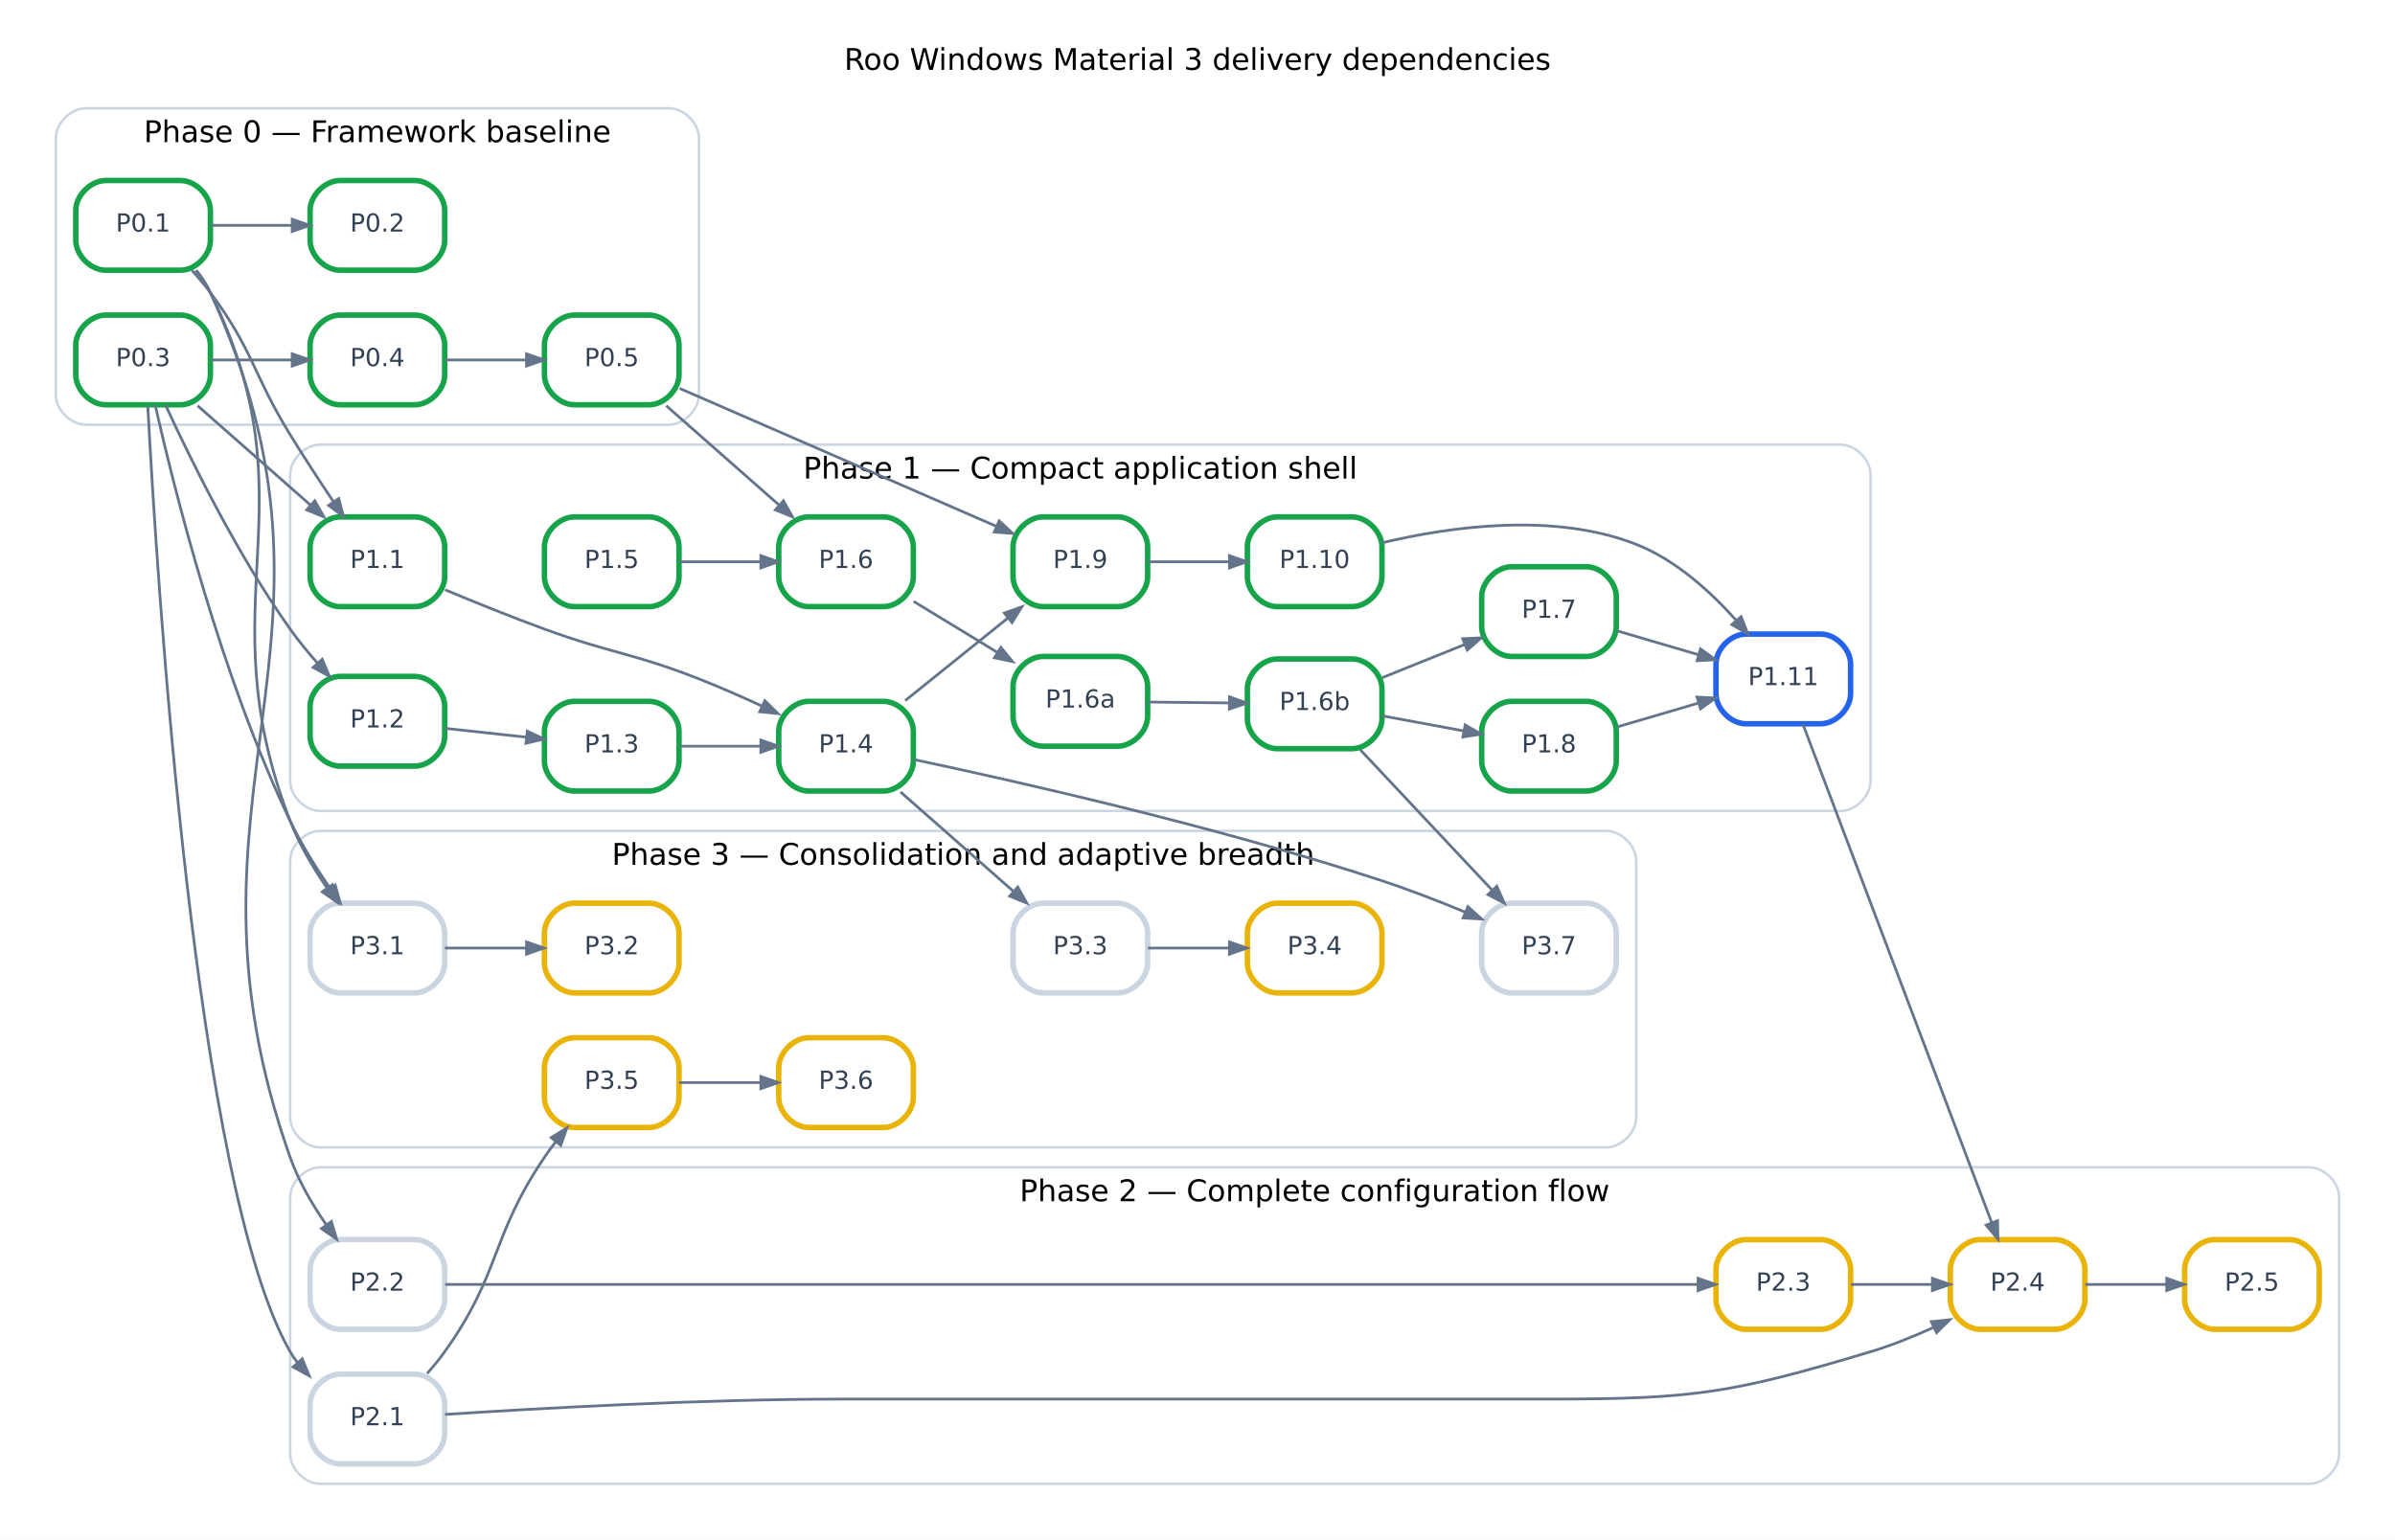
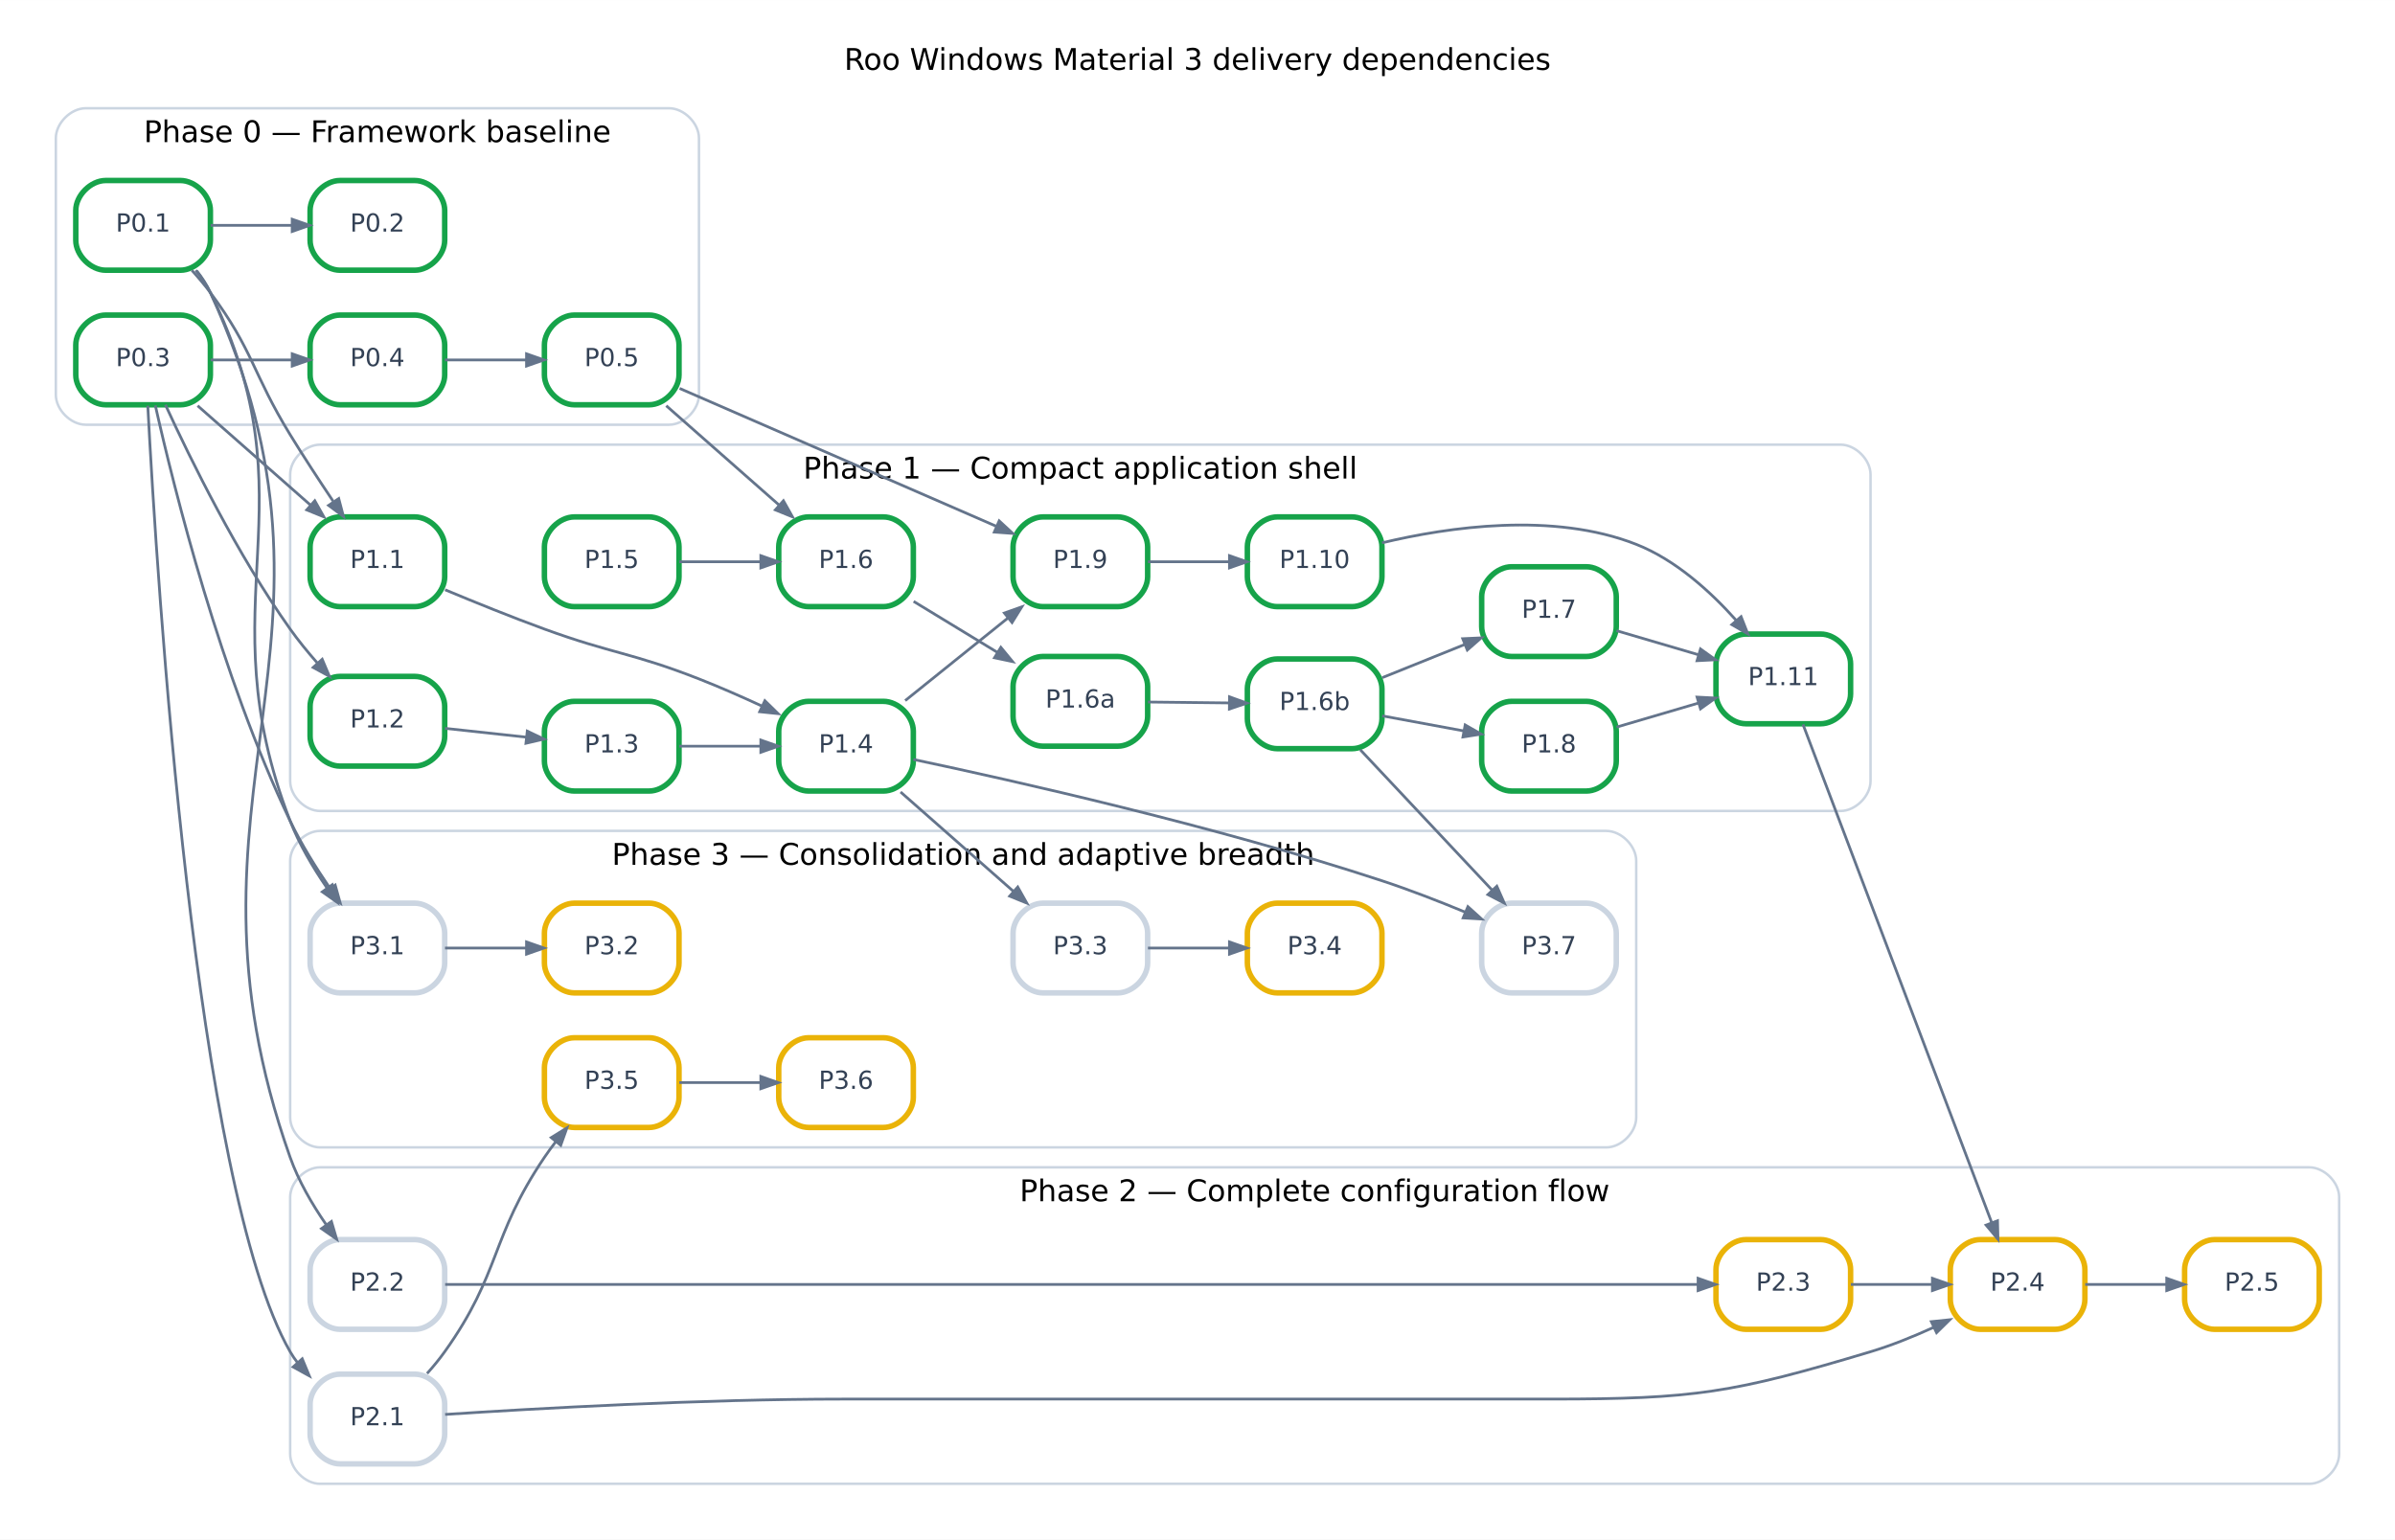
<svg xmlns="http://www.w3.org/2000/svg" xmlns:xlink="http://www.w3.org/1999/xlink" width="961pt" height="618pt" viewBox="0.00 0.00 960.80 617.80">
  <g id="graph0" class="graph" transform="scale(1 1) rotate(0) translate(14.4 603.4)">
    <polygon fill="#ffffff" stroke="transparent" points="-14.4,14.4 -14.4,-603.4 946.4,-603.4 946.4,14.4 -14.4,14.4" />
    <text text-anchor="middle" x="466" y="-575.4" font-family="DejaVu Sans" font-size="12.00">Roo Windows Material 3 delivery dependencies</text>
    <g id="clust1" class="cluster">
      <path fill="#ffffff" stroke="#cbd5e1" d="M20,-433C20,-433 254,-433 254,-433 260,-433 266,-439 266,-445 266,-445 266,-548 266,-548 266,-554 260,-560 254,-560 254,-560 20,-560 20,-560 14,-560 8,-554 8,-548 8,-548 8,-445 8,-445 8,-439 14,-433 20,-433" />
      <text text-anchor="middle" x="137" y="-546.4" font-family="DejaVu Sans" font-size="12.00">Phase 0 — Framework baseline</text>
    </g>
    <g id="clust2" class="cluster">
      <path fill="#ffffff" stroke="#cbd5e1" d="M114,-278C114,-278 724,-278 724,-278 730,-278 736,-284 736,-290 736,-290 736,-413 736,-413 736,-419 730,-425 724,-425 724,-425 114,-425 114,-425 108,-425 102,-419 102,-413 102,-413 102,-290 102,-290 102,-284 108,-278 114,-278" />
      <text text-anchor="middle" x="419" y="-411.4" font-family="DejaVu Sans" font-size="12.00">Phase 1 — Compact application shell</text>
    </g>
    <g id="clust3" class="cluster">
      <path fill="#ffffff" stroke="#cbd5e1" d="M114,-8C114,-8 912,-8 912,-8 918,-8 924,-14 924,-20 924,-20 924,-123 924,-123 924,-129 918,-135 912,-135 912,-135 114,-135 114,-135 108,-135 102,-129 102,-123 102,-123 102,-20 102,-20 102,-14 108,-8 114,-8" />
      <text text-anchor="middle" x="513" y="-121.4" font-family="DejaVu Sans" font-size="12.00">Phase 2 — Complete configuration flow</text>
    </g>
    <g id="clust4" class="cluster">
      <path fill="#ffffff" stroke="#cbd5e1" d="M114,-143C114,-143 630,-143 630,-143 636,-143 642,-149 642,-155 642,-155 642,-258 642,-258 642,-264 636,-270 630,-270 630,-270 114,-270 114,-270 108,-270 102,-264 102,-258 102,-258 102,-155 102,-155 102,-149 108,-143 114,-143" />
      <text text-anchor="middle" x="372" y="-256.4" font-family="DejaVu Sans" font-size="12.00">Phase 3 — Consolidation and adaptive breadth</text>
    </g>
    <g id="node1" class="node">
      <g id="a_node1">
        <a xlink:href="material3_roadmap.md#p0-1" xlink:title="Theme ownership split" target="_top">
          <path fill="#ffffff" stroke="#16a34a" stroke-width="2.2" d="M58,-531C58,-531 28,-531 28,-531 22,-531 16,-525 16,-519 16,-519 16,-507 16,-507 16,-501 22,-495 28,-495 28,-495 58,-495 58,-495 64,-495 70,-501 70,-507 70,-507 70,-519 70,-519 70,-525 64,-531 58,-531" />
          <text text-anchor="middle" x="43" y="-510.5" font-family="DejaVu Sans" font-size="10.00" fill="#334155">P0.1</text>
        </a>
      </g>
    </g>
    <g id="node2" class="node">
      <g id="a_node2">
        <a xlink:href="material3_roadmap.md#p0-2" xlink:title="Supported-target baseline for the theme split" target="_top">
          <path fill="#ffffff" stroke="#16a34a" stroke-width="2.2" d="M152,-531C152,-531 122,-531 122,-531 116,-531 110,-525 110,-519 110,-519 110,-507 110,-507 110,-501 116,-495 122,-495 122,-495 152,-495 152,-495 158,-495 164,-501 164,-507 164,-507 164,-519 164,-519 164,-525 158,-531 152,-531" />
          <text text-anchor="middle" x="137" y="-510.5" font-family="DejaVu Sans" font-size="10.00" fill="#334155">P0.2</text>
        </a>
      </g>
    </g>
    <g id="edge1" class="edge">
      <path fill="none" stroke="#64748b" stroke-width="1.1" d="M70.12,-513C80.22,-513 91.9,-513 102.6,-513" />
      <polygon fill="#64748b" stroke="#64748b" stroke-width="1.1" points="102.82,-515.45 109.82,-513 102.82,-510.55 102.82,-515.45" />
    </g>
    <g id="node6" class="node">
      <g id="a_node6">
        <a xlink:href="material3_roadmap.md#p1-1" xlink:title="Finish app-bar component verification" target="_top">
          <path fill="#ffffff" stroke="#16a34a" stroke-width="2.2" d="M152,-396C152,-396 122,-396 122,-396 116,-396 110,-390 110,-384 110,-384 110,-372 110,-372 110,-366 116,-360 122,-360 122,-360 152,-360 152,-360 158,-360 164,-366 164,-372 164,-372 164,-384 164,-384 164,-390 158,-396 152,-396" />
          <text text-anchor="middle" x="137" y="-375.5" font-family="DejaVu Sans" font-size="10.00" fill="#334155">P1.1</text>
        </a>
      </g>
    </g>
    <g id="edge2" class="edge">
      <path fill="none" stroke="#64748b" stroke-width="1.1" d="M62.56,-494.97C65.18,-492.07 67.75,-489.03 70,-486 87.33,-462.68 86.82,-453.77 102,-429 107.41,-420.18 113.61,-410.7 119.22,-402.34" />
      <polygon fill="#64748b" stroke="#64748b" stroke-width="1.1" points="121.49,-403.36 123.38,-396.19 117.43,-400.62 121.49,-403.36" />
    </g>
    <g id="node20" class="node">
      <g id="a_node20">
        <a xlink:href="material3_roadmap.md#p2-2" xlink:title="Design progress indicators" target="_top">
          <path fill="#ffffff" stroke="#cbd5e1" stroke-width="2.2" d="M152,-106C152,-106 122,-106 122,-106 116,-106 110,-100 110,-94 110,-94 110,-82 110,-82 110,-76 116,-70 122,-70 122,-70 152,-70 152,-70 158,-70 164,-76 164,-82 164,-82 164,-94 164,-94 164,-100 158,-106 152,-106" />
          <text text-anchor="middle" x="137" y="-85.5" font-family="DejaVu Sans" font-size="10.00" fill="#334155">P2.2</text>
        </a>
      </g>
    </g>
    <g id="edge3" class="edge">
      <path fill="none" stroke="#64748b" stroke-width="1.1" d="M64.53,-494.75C66.68,-492.02 68.59,-489.08 70,-486 134.46,-345.17 50.35,-285.01 102,-139 105.34,-129.57 110.81,-120.18 116.4,-112.08" />
      <polygon fill="#64748b" stroke="#64748b" stroke-width="1.1" points="118.56,-113.27 120.66,-106.16 114.58,-110.41 118.56,-113.27" />
    </g>
    <g id="node24" class="node">
      <g id="a_node24">
        <a xlink:href="material3_roadmap.md#p3-1" xlink:title="Specify the existing card, checkbox, radio-button, and switch families" target="_top">
          <path fill="#ffffff" stroke="#cbd5e1" stroke-width="2.2" d="M152,-241C152,-241 122,-241 122,-241 116,-241 110,-235 110,-229 110,-229 110,-217 110,-217 110,-211 116,-205 122,-205 122,-205 152,-205 152,-205 158,-205 164,-211 164,-217 164,-217 164,-229 164,-229 164,-235 158,-241 152,-241" />
          <text text-anchor="middle" x="137" y="-220.5" font-family="DejaVu Sans" font-size="10.00" fill="#334155">P3.1</text>
        </a>
      </g>
    </g>
    <g id="edge4" class="edge">
      <path fill="none" stroke="#64748b" stroke-width="1.1" d="M64.11,-494.98C66.39,-492.18 68.45,-489.15 70,-486 112.15,-400.54 67.64,-362.88 102,-274 105.61,-264.67 111.15,-255.31 116.72,-247.2" />
      <polygon fill="#64748b" stroke="#64748b" stroke-width="1.1" points="118.89,-248.39 120.96,-241.27 114.9,-245.55 118.89,-248.39" />
    </g>
    <g id="node3" class="node">
      <g id="a_node3">
        <a xlink:href="material3_roadmap.md#p0-3" xlink:title="Keyboard/focus framework" target="_top">
          <path fill="#ffffff" stroke="#16a34a" stroke-width="2.2" d="M58,-477C58,-477 28,-477 28,-477 22,-477 16,-471 16,-465 16,-465 16,-453 16,-453 16,-447 22,-441 28,-441 28,-441 58,-441 58,-441 64,-441 70,-447 70,-453 70,-453 70,-465 70,-465 70,-471 64,-477 58,-477" />
          <text text-anchor="middle" x="43" y="-456.5" font-family="DejaVu Sans" font-size="10.00" fill="#334155">P0.3</text>
        </a>
      </g>
    </g>
    <g id="node4" class="node">
      <g id="a_node4">
        <a xlink:href="material3_roadmap.md#p0-4" xlink:title="Semantic Back/Escape routing" target="_top">
          <path fill="#ffffff" stroke="#16a34a" stroke-width="2.2" d="M152,-477C152,-477 122,-477 122,-477 116,-477 110,-471 110,-465 110,-465 110,-453 110,-453 110,-447 116,-441 122,-441 122,-441 152,-441 152,-441 158,-441 164,-447 164,-453 164,-453 164,-465 164,-465 164,-471 158,-477 152,-477" />
          <text text-anchor="middle" x="137" y="-456.5" font-family="DejaVu Sans" font-size="10.00" fill="#334155">P0.4</text>
        </a>
      </g>
    </g>
    <g id="edge5" class="edge">
      <path fill="none" stroke="#64748b" stroke-width="1.1" d="M70.12,-459C80.22,-459 91.9,-459 102.6,-459" />
      <polygon fill="#64748b" stroke="#64748b" stroke-width="1.1" points="102.82,-461.45 109.82,-459 102.82,-456.55 102.82,-461.45" />
    </g>
    <g id="edge6" class="edge">
      <path fill="none" stroke="#64748b" stroke-width="1.1" d="M64.88,-440.62C78.26,-428.83 95.74,-413.44 110.02,-400.87" />
      <polygon fill="#64748b" stroke="#64748b" stroke-width="1.1" points="111.89,-402.49 115.52,-396.03 108.65,-398.82 111.89,-402.49" />
    </g>
    <g id="node7" class="node">
      <g id="a_node7">
        <a xlink:href="material3_roadmap.md#p1-2" xlink:title="Amend the navigation-bar design for keyboard operation" target="_top">
          <path fill="#ffffff" stroke="#16a34a" stroke-width="2.2" d="M152,-332C152,-332 122,-332 122,-332 116,-332 110,-326 110,-320 110,-320 110,-308 110,-308 110,-302 116,-296 122,-296 122,-296 152,-296 152,-296 158,-296 164,-302 164,-308 164,-308 164,-320 164,-320 164,-326 158,-332 152,-332" />
          <text text-anchor="middle" x="137" y="-311.5" font-family="DejaVu Sans" font-size="10.00" fill="#334155">P1.2</text>
        </a>
      </g>
    </g>
    <g id="edge7" class="edge">
      <path fill="none" stroke="#64748b" stroke-width="1.1" d="M51.96,-441C62.12,-418.89 80.91,-380.66 102,-351 105.27,-346.4 109.06,-341.76 112.89,-337.4" />
      <polygon fill="#64748b" stroke="#64748b" stroke-width="1.1" points="114.86,-338.88 117.74,-332.05 111.23,-335.59 114.86,-338.88" />
    </g>
    <g id="node19" class="node">
      <g id="a_node19">
        <a xlink:href="material3_roadmap.md#p2-1" xlink:title="Implement single-line Material 3 text fields" target="_top">
          <path fill="#ffffff" stroke="#cbd5e1" stroke-width="2.2" d="M152,-52C152,-52 122,-52 122,-52 116,-52 110,-46 110,-40 110,-40 110,-28 110,-28 110,-22 116,-16 122,-16 122,-16 152,-16 152,-16 158,-16 164,-22 164,-28 164,-28 164,-40 164,-40 164,-46 158,-52 152,-52" />
          <text text-anchor="middle" x="137" y="-31.5" font-family="DejaVu Sans" font-size="10.00" fill="#334155">P2.1</text>
        </a>
      </g>
    </g>
    <g id="edge8" class="edge">
      <path fill="none" stroke="#64748b" stroke-width="1.1" d="M44.89,-440.61C48.53,-371.42 63.86,-127.27 102,-61 102.89,-59.46 103.9,-57.97 105.01,-56.54" />
      <polygon fill="#64748b" stroke="#64748b" stroke-width="1.1" points="106.85,-58.16 109.69,-51.31 103.2,-54.89 106.85,-58.16" />
    </g>
    <g id="edge9" class="edge">
      <path fill="none" stroke="#64748b" stroke-width="1.1" d="M47.9,-440.76C55.54,-406.83 74.2,-332.16 102,-274 106.39,-264.82 112.24,-255.38 117.85,-247.16" />
      <polygon fill="#64748b" stroke="#64748b" stroke-width="1.1" points="120.07,-248.27 122.07,-241.13 116.05,-245.46 120.07,-248.27" />
    </g>
    <g id="node5" class="node">
      <g id="a_node5">
        <a xlink:href="material3_roadmap.md#p0-5" xlink:title="Interactive-transient slot and dialog lifetime migration" target="_top">
          <path fill="#ffffff" stroke="#16a34a" stroke-width="2.2" d="M246,-477C246,-477 216,-477 216,-477 210,-477 204,-471 204,-465 204,-465 204,-453 204,-453 204,-447 210,-441 216,-441 216,-441 246,-441 246,-441 252,-441 258,-447 258,-453 258,-453 258,-465 258,-465 258,-471 252,-477 246,-477" />
          <text text-anchor="middle" x="231" y="-456.5" font-family="DejaVu Sans" font-size="10.00" fill="#334155">P0.5</text>
        </a>
      </g>
    </g>
    <g id="edge10" class="edge">
      <path fill="none" stroke="#64748b" stroke-width="1.1" d="M164.12,-459C174.22,-459 185.9,-459 196.6,-459" />
      <polygon fill="#64748b" stroke="#64748b" stroke-width="1.1" points="196.82,-461.45 203.82,-459 196.82,-456.55 196.82,-461.45" />
    </g>
    <g id="node11" class="node">
      <g id="a_node11">
        <a xlink:href="material3_roadmap.md#p1-6" xlink:title="Reconcile menu ownership and input design" target="_top">
          <path fill="#ffffff" stroke="#16a34a" stroke-width="2.2" d="M340,-396C340,-396 310,-396 310,-396 304,-396 298,-390 298,-384 298,-384 298,-372 298,-372 298,-366 304,-360 310,-360 310,-360 340,-360 340,-360 346,-360 352,-366 352,-372 352,-372 352,-384 352,-384 352,-390 346,-396 340,-396" />
          <text text-anchor="middle" x="325" y="-375.5" font-family="DejaVu Sans" font-size="10.00" fill="#334155">P1.6</text>
        </a>
      </g>
    </g>
    <g id="edge11" class="edge">
      <path fill="none" stroke="#64748b" stroke-width="1.1" d="M252.88,-440.62C266.26,-428.83 283.74,-413.44 298.02,-400.87" />
      <polygon fill="#64748b" stroke="#64748b" stroke-width="1.1" points="299.89,-402.49 303.52,-396.03 296.65,-398.82 299.89,-402.49" />
    </g>
    <g id="node16" class="node">
      <g id="a_node16">
        <a xlink:href="material3_roadmap.md#p1-9" xlink:title="Reconcile snackbar queue ownership design" target="_top">
          <path fill="#ffffff" stroke="#16a34a" stroke-width="2.2" d="M434,-396C434,-396 404,-396 404,-396 398,-396 392,-390 392,-384 392,-384 392,-372 392,-372 392,-366 398,-360 404,-360 404,-360 434,-360 434,-360 440,-360 446,-366 446,-372 446,-372 446,-384 446,-384 446,-390 440,-396 434,-396" />
          <text text-anchor="middle" x="419" y="-375.5" font-family="DejaVu Sans" font-size="10.00" fill="#334155">P1.9</text>
        </a>
      </g>
    </g>
    <g id="edge12" class="edge">
      <path fill="none" stroke="#64748b" stroke-width="1.1" d="M258.25,-447.57C291.63,-433.03 349.23,-407.95 385.39,-392.2" />
      <polygon fill="#64748b" stroke="#64748b" stroke-width="1.1" points="386.44,-394.42 391.88,-389.38 384.48,-389.92 386.44,-394.42" />
    </g>
    <g id="node9" class="node">
      <g id="a_node9">
        <a xlink:href="material3_roadmap.md#p1-4" xlink:title="Implement adaptive LayoutScaffold family" target="_top">
          <path fill="#ffffff" stroke="#16a34a" stroke-width="2.2" d="M340,-322C340,-322 310,-322 310,-322 304,-322 298,-316 298,-310 298,-310 298,-298 298,-298 298,-292 304,-286 310,-286 310,-286 340,-286 340,-286 346,-286 352,-292 352,-298 352,-298 352,-310 352,-310 352,-316 346,-322 340,-322" />
          <text text-anchor="middle" x="325" y="-301.5" font-family="DejaVu Sans" font-size="10.00" fill="#334155">P1.4</text>
        </a>
      </g>
    </g>
    <g id="edge13" class="edge">
      <path fill="none" stroke="#64748b" stroke-width="1.1" d="M164.16,-366.76C176.21,-361.73 190.74,-355.84 204,-351 231.2,-341.07 239.05,-341.57 266,-331 274.24,-327.77 282.97,-323.93 291.09,-320.18" />
      <polygon fill="#64748b" stroke="#64748b" stroke-width="1.1" points="292.44,-322.25 297.74,-317.06 290.36,-317.82 292.44,-322.25" />
    </g>
    <g id="node8" class="node">
      <g id="a_node8">
        <a xlink:href="material3_roadmap.md#p1-3" xlink:title="Implement compact navigation bar" target="_top">
          <path fill="#ffffff" stroke="#16a34a" stroke-width="2.2" d="M246,-322C246,-322 216,-322 216,-322 210,-322 204,-316 204,-310 204,-310 204,-298 204,-298 204,-292 210,-286 216,-286 216,-286 246,-286 246,-286 252,-286 258,-292 258,-298 258,-298 258,-310 258,-310 258,-316 252,-322 246,-322" />
          <text text-anchor="middle" x="231" y="-301.5" font-family="DejaVu Sans" font-size="10.00" fill="#334155">P1.3</text>
        </a>
      </g>
    </g>
    <g id="edge14" class="edge">
      <path fill="none" stroke="#64748b" stroke-width="1.1" d="M164.12,-311.16C174.22,-310.06 185.9,-308.79 196.6,-307.63" />
      <polygon fill="#64748b" stroke="#64748b" stroke-width="1.1" points="197.12,-310.04 203.82,-306.85 196.59,-305.17 197.12,-310.04" />
    </g>
    <g id="edge15" class="edge">
      <path fill="none" stroke="#64748b" stroke-width="1.1" d="M258.12,-304C268.22,-304 279.9,-304 290.6,-304" />
      <polygon fill="#64748b" stroke="#64748b" stroke-width="1.1" points="290.82,-306.45 297.82,-304 290.82,-301.55 290.82,-306.45" />
    </g>
    <g id="edge16" class="edge">
      <path fill="none" stroke="#64748b" stroke-width="1.1" d="M348.74,-322.29C361.22,-332.33 376.8,-344.86 390.01,-355.49" />
      <polygon fill="#64748b" stroke="#64748b" stroke-width="1.1" points="388.53,-357.44 395.52,-359.92 391.6,-353.62 388.53,-357.44" />
    </g>
    <g id="node26" class="node">
      <g id="a_node26">
        <a xlink:href="material3_roadmap.md#p3-3" xlink:title="Design adaptive navigation orchestration" target="_top">
          <path fill="#ffffff" stroke="#cbd5e1" stroke-width="2.2" d="M434,-241C434,-241 404,-241 404,-241 398,-241 392,-235 392,-229 392,-229 392,-217 392,-217 392,-211 398,-205 404,-205 404,-205 434,-205 434,-205 440,-205 446,-211 446,-217 446,-217 446,-229 446,-229 446,-235 440,-241 434,-241" />
          <text text-anchor="middle" x="419" y="-220.5" font-family="DejaVu Sans" font-size="10.00" fill="#334155">P3.3</text>
        </a>
      </g>
    </g>
    <g id="edge17" class="edge">
      <path fill="none" stroke="#64748b" stroke-width="1.1" d="M346.88,-285.62C360.26,-273.83 377.74,-258.44 392.02,-245.87" />
      <polygon fill="#64748b" stroke="#64748b" stroke-width="1.1" points="393.89,-247.49 397.52,-241.03 390.65,-243.82 393.89,-247.49" />
    </g>
    <g id="node30" class="node">
      <g id="a_node30">
        <a xlink:href="material3_roadmap.md#p3-7" xlink:title="Reconcile and implement modal sheets on the shared host" target="_top">
          <path fill="#ffffff" stroke="#cbd5e1" stroke-width="2.2" d="M622,-241C622,-241 592,-241 592,-241 586,-241 580,-235 580,-229 580,-229 580,-217 580,-217 580,-211 586,-205 592,-205 592,-205 622,-205 622,-205 628,-205 634,-211 634,-217 634,-217 634,-229 634,-229 634,-235 628,-241 622,-241" />
          <text text-anchor="middle" x="607" y="-220.5" font-family="DejaVu Sans" font-size="10.00" fill="#334155">P3.7</text>
        </a>
      </g>
    </g>
    <g id="edge18" class="edge">
      <path fill="none" stroke="#64748b" stroke-width="1.1" d="M352.03,-298.68C392.66,-290.09 473.39,-271.91 540,-250 551,-246.38 562.77,-241.81 573.28,-237.45" />
      <polygon fill="#64748b" stroke="#64748b" stroke-width="1.1" points="574.48,-239.61 579.98,-234.64 572.58,-235.09 574.48,-239.61" />
    </g>
    <g id="node10" class="node">
      <g id="a_node10">
        <a xlink:href="material3_roadmap.md#p1-5" xlink:title="Implement the shared presentation-pin host" target="_top">
          <path fill="#ffffff" stroke="#16a34a" stroke-width="2.2" d="M246,-396C246,-396 216,-396 216,-396 210,-396 204,-390 204,-384 204,-384 204,-372 204,-372 204,-366 210,-360 216,-360 216,-360 246,-360 246,-360 252,-360 258,-366 258,-372 258,-372 258,-384 258,-384 258,-390 252,-396 246,-396" />
          <text text-anchor="middle" x="231" y="-375.5" font-family="DejaVu Sans" font-size="10.00" fill="#334155">P1.5</text>
        </a>
      </g>
    </g>
    <g id="edge19" class="edge">
      <path fill="none" stroke="#64748b" stroke-width="1.1" d="M258.12,-378C268.22,-378 279.9,-378 290.6,-378" />
      <polygon fill="#64748b" stroke="#64748b" stroke-width="1.1" points="290.82,-380.45 297.82,-378 290.82,-375.55 290.82,-380.45" />
    </g>
    <g id="node12" class="node">
      <g id="a_node12">
        <a xlink:href="material3_roadmap.md#p1-6a" xlink:title="Review shared transient hosting" target="_top">
          <path fill="#ffffff" stroke="#16a34a" stroke-width="2.2" d="M434,-340C434,-340 404,-340 404,-340 398,-340 392,-334 392,-328 392,-328 392,-316 392,-316 392,-310 398,-304 404,-304 404,-304 434,-304 434,-304 440,-304 446,-310 446,-316 446,-316 446,-328 446,-328 446,-334 440,-340 434,-340" />
          <text text-anchor="middle" x="419" y="-319.5" font-family="DejaVu Sans" font-size="10.00" fill="#334155">P1.6a</text>
        </a>
      </g>
    </g>
    <g id="edge20" class="edge">
      <path fill="none" stroke="#64748b" stroke-width="1.1" d="M352.12,-362.1C362.61,-355.72 374.8,-348.29 385.83,-341.58" />
      <polygon fill="#64748b" stroke="#64748b" stroke-width="1.1" points="387.11,-343.67 391.82,-337.94 384.56,-339.48 387.11,-343.67" />
    </g>
    <g id="node13" class="node">
      <g id="a_node13">
        <a xlink:href="material3_roadmap.md#p1-6b" xlink:title="Implement menu hosting prerequisites" target="_top">
          <path fill="#ffffff" stroke="#16a34a" stroke-width="2.2" d="M528,-339C528,-339 498,-339 498,-339 492,-339 486,-333 486,-327 486,-327 486,-315 486,-315 486,-309 492,-303 498,-303 498,-303 528,-303 528,-303 534,-303 540,-309 540,-315 540,-315 540,-327 540,-327 540,-333 534,-339 528,-339" />
          <text text-anchor="middle" x="513" y="-318.5" font-family="DejaVu Sans" font-size="10.00" fill="#334155">P1.6b</text>
        </a>
      </g>
    </g>
    <g id="edge21" class="edge">
      <path fill="none" stroke="#64748b" stroke-width="1.1" d="M446.12,-321.72C456.22,-321.61 467.9,-321.48 478.6,-321.36" />
      <polygon fill="#64748b" stroke="#64748b" stroke-width="1.1" points="478.84,-323.81 485.82,-321.28 478.79,-318.91 478.84,-323.81" />
    </g>
    <g id="node14" class="node">
      <g id="a_node14">
        <a xlink:href="material3_roadmap.md#p1-7" xlink:title="Implement Material 3 menus" target="_top">
          <path fill="#ffffff" stroke="#16a34a" stroke-width="2.2" d="M622,-376C622,-376 592,-376 592,-376 586,-376 580,-370 580,-364 580,-364 580,-352 580,-352 580,-346 586,-340 592,-340 592,-340 622,-340 622,-340 628,-340 634,-346 634,-352 634,-352 634,-364 634,-364 634,-370 628,-376 622,-376" />
          <text text-anchor="middle" x="607" y="-355.5" font-family="DejaVu Sans" font-size="10.00" fill="#334155">P1.7</text>
        </a>
      </g>
    </g>
    <g id="edge22" class="edge">
      <path fill="none" stroke="#64748b" stroke-width="1.1" d="M540.12,-331.5C550.41,-335.64 562.35,-340.45 573.22,-344.82" />
      <polygon fill="#64748b" stroke="#64748b" stroke-width="1.1" points="572.41,-347.13 579.82,-347.47 574.24,-342.58 572.41,-347.13" />
    </g>
    <g id="node15" class="node">
      <g id="a_node15">
        <a xlink:href="material3_roadmap.md#p1-8" xlink:title="Implement basic Material 3 dialogs" target="_top">
          <path fill="#ffffff" stroke="#16a34a" stroke-width="2.2" d="M622,-322C622,-322 592,-322 592,-322 586,-322 580,-316 580,-310 580,-310 580,-298 580,-298 580,-292 586,-286 592,-286 592,-286 622,-286 622,-286 628,-286 634,-292 634,-298 634,-298 634,-310 634,-310 634,-316 628,-322 622,-322" />
          <text text-anchor="middle" x="607" y="-301.5" font-family="DejaVu Sans" font-size="10.00" fill="#334155">P1.8</text>
        </a>
      </g>
    </g>
    <g id="edge23" class="edge">
      <path fill="none" stroke="#64748b" stroke-width="1.1" d="M540.12,-316.17C550.31,-314.29 562.13,-312.11 572.91,-310.11" />
      <polygon fill="#64748b" stroke="#64748b" stroke-width="1.1" points="573.38,-312.52 579.82,-308.84 572.49,-307.7 573.38,-312.52" />
    </g>
    <g id="edge24" class="edge">
      <path fill="none" stroke="#64748b" stroke-width="1.1" d="M531.3,-302.57C546.3,-286.59 568.08,-263.39 584.26,-246.16" />
      <polygon fill="#64748b" stroke="#64748b" stroke-width="1.1" points="586.08,-247.8 589.08,-241.02 582.51,-244.45 586.08,-247.8" />
    </g>
    <g id="node18" class="node">
      <g id="a_node18">
        <a xlink:href="material3_roadmap.md#p1-11" xlink:title="Integrate the compact settings shell" target="_top">
-           <path fill="#ffffff" stroke="#2563eb" stroke-width="2.2" d="M716,-349C716,-349 686,-349 686,-349 680,-349 674,-343 674,-337 674,-337 674,-325 674,-325 674,-319 680,-313 686,-313 686,-313 716,-313 716,-313 722,-313 728,-319 728,-325 728,-325 728,-337 728,-337 728,-343 722,-349 716,-349" />
+           <path fill="#ffffff" stroke="#16a34a" stroke-width="2.2" d="M716,-349C716,-349 686,-349 686,-349 680,-349 674,-343 674,-337 674,-337 674,-325 674,-325 674,-319 680,-313 686,-313 686,-313 716,-313 716,-313 722,-313 728,-319 728,-325 728,-325 728,-337 728,-337 728,-343 722,-349 716,-349" />
          <text text-anchor="middle" x="701" y="-328.5" font-family="DejaVu Sans" font-size="10.00" fill="#334155">P1.11</text>
        </a>
      </g>
    </g>
    <g id="edge25" class="edge">
      <path fill="none" stroke="#64748b" stroke-width="1.1" d="M634.12,-350.34C644.31,-347.34 656.13,-343.88 666.91,-340.71" />
      <polygon fill="#64748b" stroke="#64748b" stroke-width="1.1" points="667.79,-343.01 673.82,-338.68 666.41,-338.3 667.79,-343.01" />
    </g>
    <g id="edge26" class="edge">
      <path fill="none" stroke="#64748b" stroke-width="1.1" d="M634.12,-311.66C644.31,-314.66 656.13,-318.12 666.91,-321.29" />
      <polygon fill="#64748b" stroke="#64748b" stroke-width="1.1" points="666.41,-323.7 673.82,-323.32 667.79,-318.99 666.41,-323.7" />
    </g>
    <g id="node17" class="node">
      <g id="a_node17">
        <a xlink:href="material3_roadmap.md#p1-10" xlink:title="Implement snackbar widget, presenter, and queue" target="_top">
          <path fill="#ffffff" stroke="#16a34a" stroke-width="2.2" d="M528,-396C528,-396 498,-396 498,-396 492,-396 486,-390 486,-384 486,-384 486,-372 486,-372 486,-366 492,-360 498,-360 498,-360 528,-360 528,-360 534,-360 540,-366 540,-372 540,-372 540,-384 540,-384 540,-390 534,-396 528,-396" />
          <text text-anchor="middle" x="513" y="-375.5" font-family="DejaVu Sans" font-size="10.00" fill="#334155">P1.10</text>
        </a>
      </g>
    </g>
    <g id="edge27" class="edge">
      <path fill="none" stroke="#64748b" stroke-width="1.1" d="M446.12,-378C456.22,-378 467.9,-378 478.6,-378" />
      <polygon fill="#64748b" stroke="#64748b" stroke-width="1.1" points="478.82,-380.45 485.82,-378 478.82,-375.55 478.82,-380.45" />
    </g>
    <g id="edge28" class="edge">
      <path fill="none" stroke="#64748b" stroke-width="1.1" d="M540.02,-385.6C566.63,-391.97 608.66,-398.12 642,-385 657.73,-378.81 671.73,-366.12 682.03,-354.59" />
      <polygon fill="#64748b" stroke="#64748b" stroke-width="1.1" points="684.07,-355.97 686.78,-349.07 680.36,-352.78 684.07,-355.97" />
    </g>
    <g id="node22" class="node">
      <g id="a_node22">
        <a xlink:href="material3_roadmap.md#p2-4" xlink:title="Implement the Material 3 Wi-Fi configuration flow" target="_top">
          <path fill="#ffffff" stroke="#eab308" stroke-width="2.2" d="M810,-106C810,-106 780,-106 780,-106 774,-106 768,-100 768,-94 768,-94 768,-82 768,-82 768,-76 774,-70 780,-70 780,-70 810,-70 810,-70 816,-70 822,-76 822,-82 822,-82 822,-94 822,-94 822,-100 816,-106 810,-106" />
          <text text-anchor="middle" x="795" y="-85.5" font-family="DejaVu Sans" font-size="10.00" fill="#334155">P2.4</text>
        </a>
      </g>
    </g>
    <g id="edge29" class="edge">
      <path fill="none" stroke="#64748b" stroke-width="1.1" d="M708.91,-312.74C725.21,-269.71 766.01,-161.92 784.56,-112.93" />
      <polygon fill="#64748b" stroke="#64748b" stroke-width="1.1" points="786.94,-113.56 787.13,-106.14 782.36,-111.82 786.94,-113.56" />
    </g>
    <g id="edge30" class="edge">
      <path fill="none" stroke="#64748b" stroke-width="1.1" d="M164.17,-35.84C200.15,-38.2 266.95,-42 324,-42 324,-42 324,-42 608,-42 665.51,-42 680.91,-44.47 736,-61 744.39,-63.52 753.12,-67.05 761.19,-70.73" />
      <polygon fill="#64748b" stroke="#64748b" stroke-width="1.1" points="760.4,-73.07 767.78,-73.84 762.49,-68.64 760.4,-73.07" />
    </g>
    <g id="node28" class="node">
      <g id="a_node28">
        <a xlink:href="material3_roadmap.md#p3-5" xlink:title="Design multiline editing and composition" target="_top">
          <path fill="#ffffff" stroke="#eab308" stroke-width="2.2" d="M246,-187C246,-187 216,-187 216,-187 210,-187 204,-181 204,-175 204,-175 204,-163 204,-163 204,-157 210,-151 216,-151 216,-151 246,-151 246,-151 252,-151 258,-157 258,-163 258,-163 258,-175 258,-175 258,-181 252,-187 246,-187" />
          <text text-anchor="middle" x="231" y="-166.5" font-family="DejaVu Sans" font-size="10.00" fill="#334155">P3.5</text>
        </a>
      </g>
    </g>
    <g id="edge31" class="edge">
      <path fill="none" stroke="#64748b" stroke-width="1.1" d="M156.93,-52.26C159.45,-55.07 161.88,-58.03 164,-61 186.64,-92.7 182.2,-106.71 204,-139 205.43,-141.12 207,-143.26 208.63,-145.37" />
      <polygon fill="#64748b" stroke="#64748b" stroke-width="1.1" points="206.74,-146.93 213.04,-150.83 210.55,-143.85 206.74,-146.93" />
    </g>
    <g id="node21" class="node">
      <g id="a_node21">
        <a xlink:href="material3_roadmap.md#p2-3" xlink:title="Implement progress indicators" target="_top">
          <path fill="#ffffff" stroke="#eab308" stroke-width="2.2" d="M716,-106C716,-106 686,-106 686,-106 680,-106 674,-100 674,-94 674,-94 674,-82 674,-82 674,-76 680,-70 686,-70 686,-70 716,-70 716,-70 722,-70 728,-76 728,-82 728,-82 728,-94 728,-94 728,-100 722,-106 716,-106" />
          <text text-anchor="middle" x="701" y="-85.5" font-family="DejaVu Sans" font-size="10.00" fill="#334155">P2.3</text>
        </a>
      </g>
    </g>
    <g id="edge32" class="edge">
      <path fill="none" stroke="#64748b" stroke-width="1.1" d="M164.18,-88C200.19,-88 267.01,-88 324,-88 324,-88 324,-88 514,-88 567.43,-88 629.5,-88 666.72,-88" />
      <polygon fill="#64748b" stroke="#64748b" stroke-width="1.1" points="666.82,-90.45 673.82,-88 666.82,-85.55 666.82,-90.45" />
    </g>
    <g id="edge33" class="edge">
      <path fill="none" stroke="#64748b" stroke-width="1.1" d="M728.12,-88C738.22,-88 749.9,-88 760.6,-88" />
      <polygon fill="#64748b" stroke="#64748b" stroke-width="1.1" points="760.82,-90.45 767.82,-88 760.82,-85.55 760.82,-90.45" />
    </g>
    <g id="node23" class="node">
      <g id="a_node23">
        <a xlink:href="material3_roadmap.md#p2-5" xlink:title="Verify the configuration flow on target" target="_top">
          <path fill="#ffffff" stroke="#eab308" stroke-width="2.2" d="M904,-106C904,-106 874,-106 874,-106 868,-106 862,-100 862,-94 862,-94 862,-82 862,-82 862,-76 868,-70 874,-70 874,-70 904,-70 904,-70 910,-70 916,-76 916,-82 916,-82 916,-94 916,-94 916,-100 910,-106 904,-106" />
          <text text-anchor="middle" x="889" y="-85.5" font-family="DejaVu Sans" font-size="10.00" fill="#334155">P2.5</text>
        </a>
      </g>
    </g>
    <g id="edge34" class="edge">
      <path fill="none" stroke="#64748b" stroke-width="1.1" d="M822.12,-88C832.22,-88 843.9,-88 854.6,-88" />
      <polygon fill="#64748b" stroke="#64748b" stroke-width="1.1" points="854.82,-90.45 861.82,-88 854.82,-85.55 854.82,-90.45" />
    </g>
    <g id="node25" class="node">
      <g id="a_node25">
        <a xlink:href="material3_roadmap.md#p3-2" xlink:title="Reconcile existing control implementations with P3.1" target="_top">
          <path fill="#ffffff" stroke="#eab308" stroke-width="2.2" d="M246,-241C246,-241 216,-241 216,-241 210,-241 204,-235 204,-229 204,-229 204,-217 204,-217 204,-211 210,-205 216,-205 216,-205 246,-205 246,-205 252,-205 258,-211 258,-217 258,-217 258,-229 258,-229 258,-235 252,-241 246,-241" />
          <text text-anchor="middle" x="231" y="-220.5" font-family="DejaVu Sans" font-size="10.00" fill="#334155">P3.2</text>
        </a>
      </g>
    </g>
    <g id="edge35" class="edge">
      <path fill="none" stroke="#64748b" stroke-width="1.1" d="M164.12,-223C174.22,-223 185.9,-223 196.6,-223" />
      <polygon fill="#64748b" stroke="#64748b" stroke-width="1.1" points="196.82,-225.45 203.82,-223 196.82,-220.55 196.82,-225.45" />
    </g>
    <g id="node27" class="node">
      <g id="a_node27">
        <a xlink:href="material3_roadmap.md#p3-4" xlink:title="Implement adaptive navigation" target="_top">
          <path fill="#ffffff" stroke="#eab308" stroke-width="2.2" d="M528,-241C528,-241 498,-241 498,-241 492,-241 486,-235 486,-229 486,-229 486,-217 486,-217 486,-211 492,-205 498,-205 498,-205 528,-205 528,-205 534,-205 540,-211 540,-217 540,-217 540,-229 540,-229 540,-235 534,-241 528,-241" />
          <text text-anchor="middle" x="513" y="-220.5" font-family="DejaVu Sans" font-size="10.00" fill="#334155">P3.4</text>
        </a>
      </g>
    </g>
    <g id="edge36" class="edge">
      <path fill="none" stroke="#64748b" stroke-width="1.1" d="M446.12,-223C456.22,-223 467.9,-223 478.6,-223" />
      <polygon fill="#64748b" stroke="#64748b" stroke-width="1.1" points="478.82,-225.45 485.82,-223 478.82,-220.55 478.82,-225.45" />
    </g>
    <g id="node29" class="node">
      <g id="a_node29">
        <a xlink:href="material3_roadmap.md#p3-6" xlink:title="Implement multiline Material 3 text fields" target="_top">
          <path fill="#ffffff" stroke="#eab308" stroke-width="2.2" d="M340,-187C340,-187 310,-187 310,-187 304,-187 298,-181 298,-175 298,-175 298,-163 298,-163 298,-157 304,-151 310,-151 310,-151 340,-151 340,-151 346,-151 352,-157 352,-163 352,-163 352,-175 352,-175 352,-181 346,-187 340,-187" />
          <text text-anchor="middle" x="325" y="-166.5" font-family="DejaVu Sans" font-size="10.00" fill="#334155">P3.6</text>
        </a>
      </g>
    </g>
    <g id="edge37" class="edge">
      <path fill="none" stroke="#64748b" stroke-width="1.1" d="M258.12,-169C268.22,-169 279.9,-169 290.6,-169" />
      <polygon fill="#64748b" stroke="#64748b" stroke-width="1.1" points="290.82,-171.45 297.82,-169 290.82,-166.55 290.82,-171.45" />
    </g>
  </g>
</svg>
